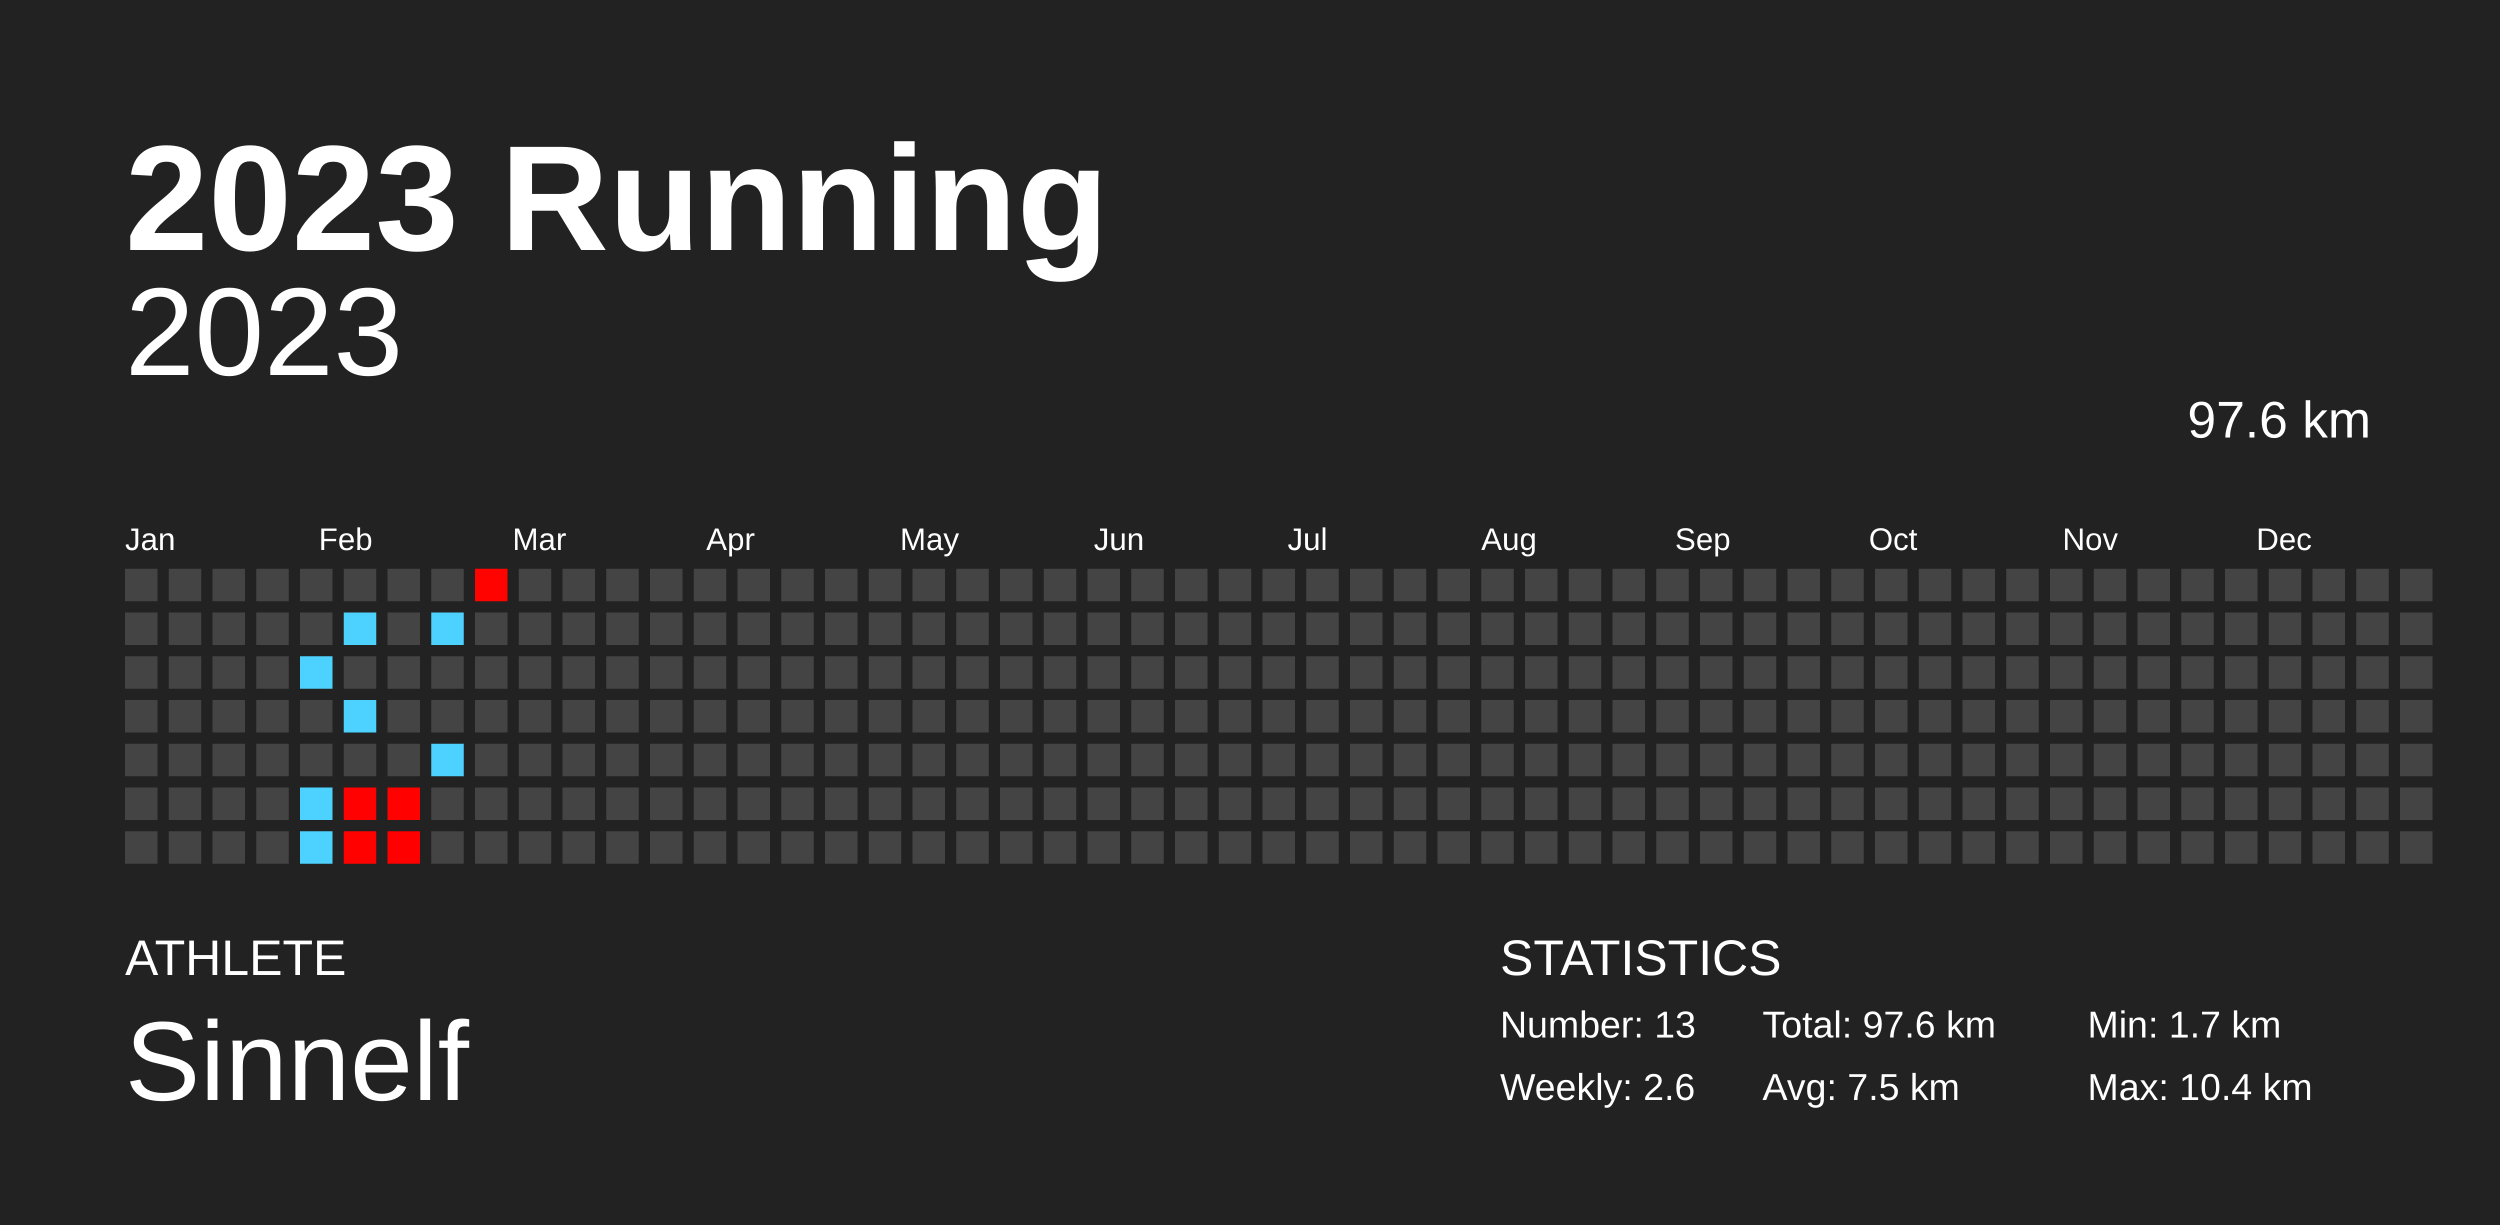
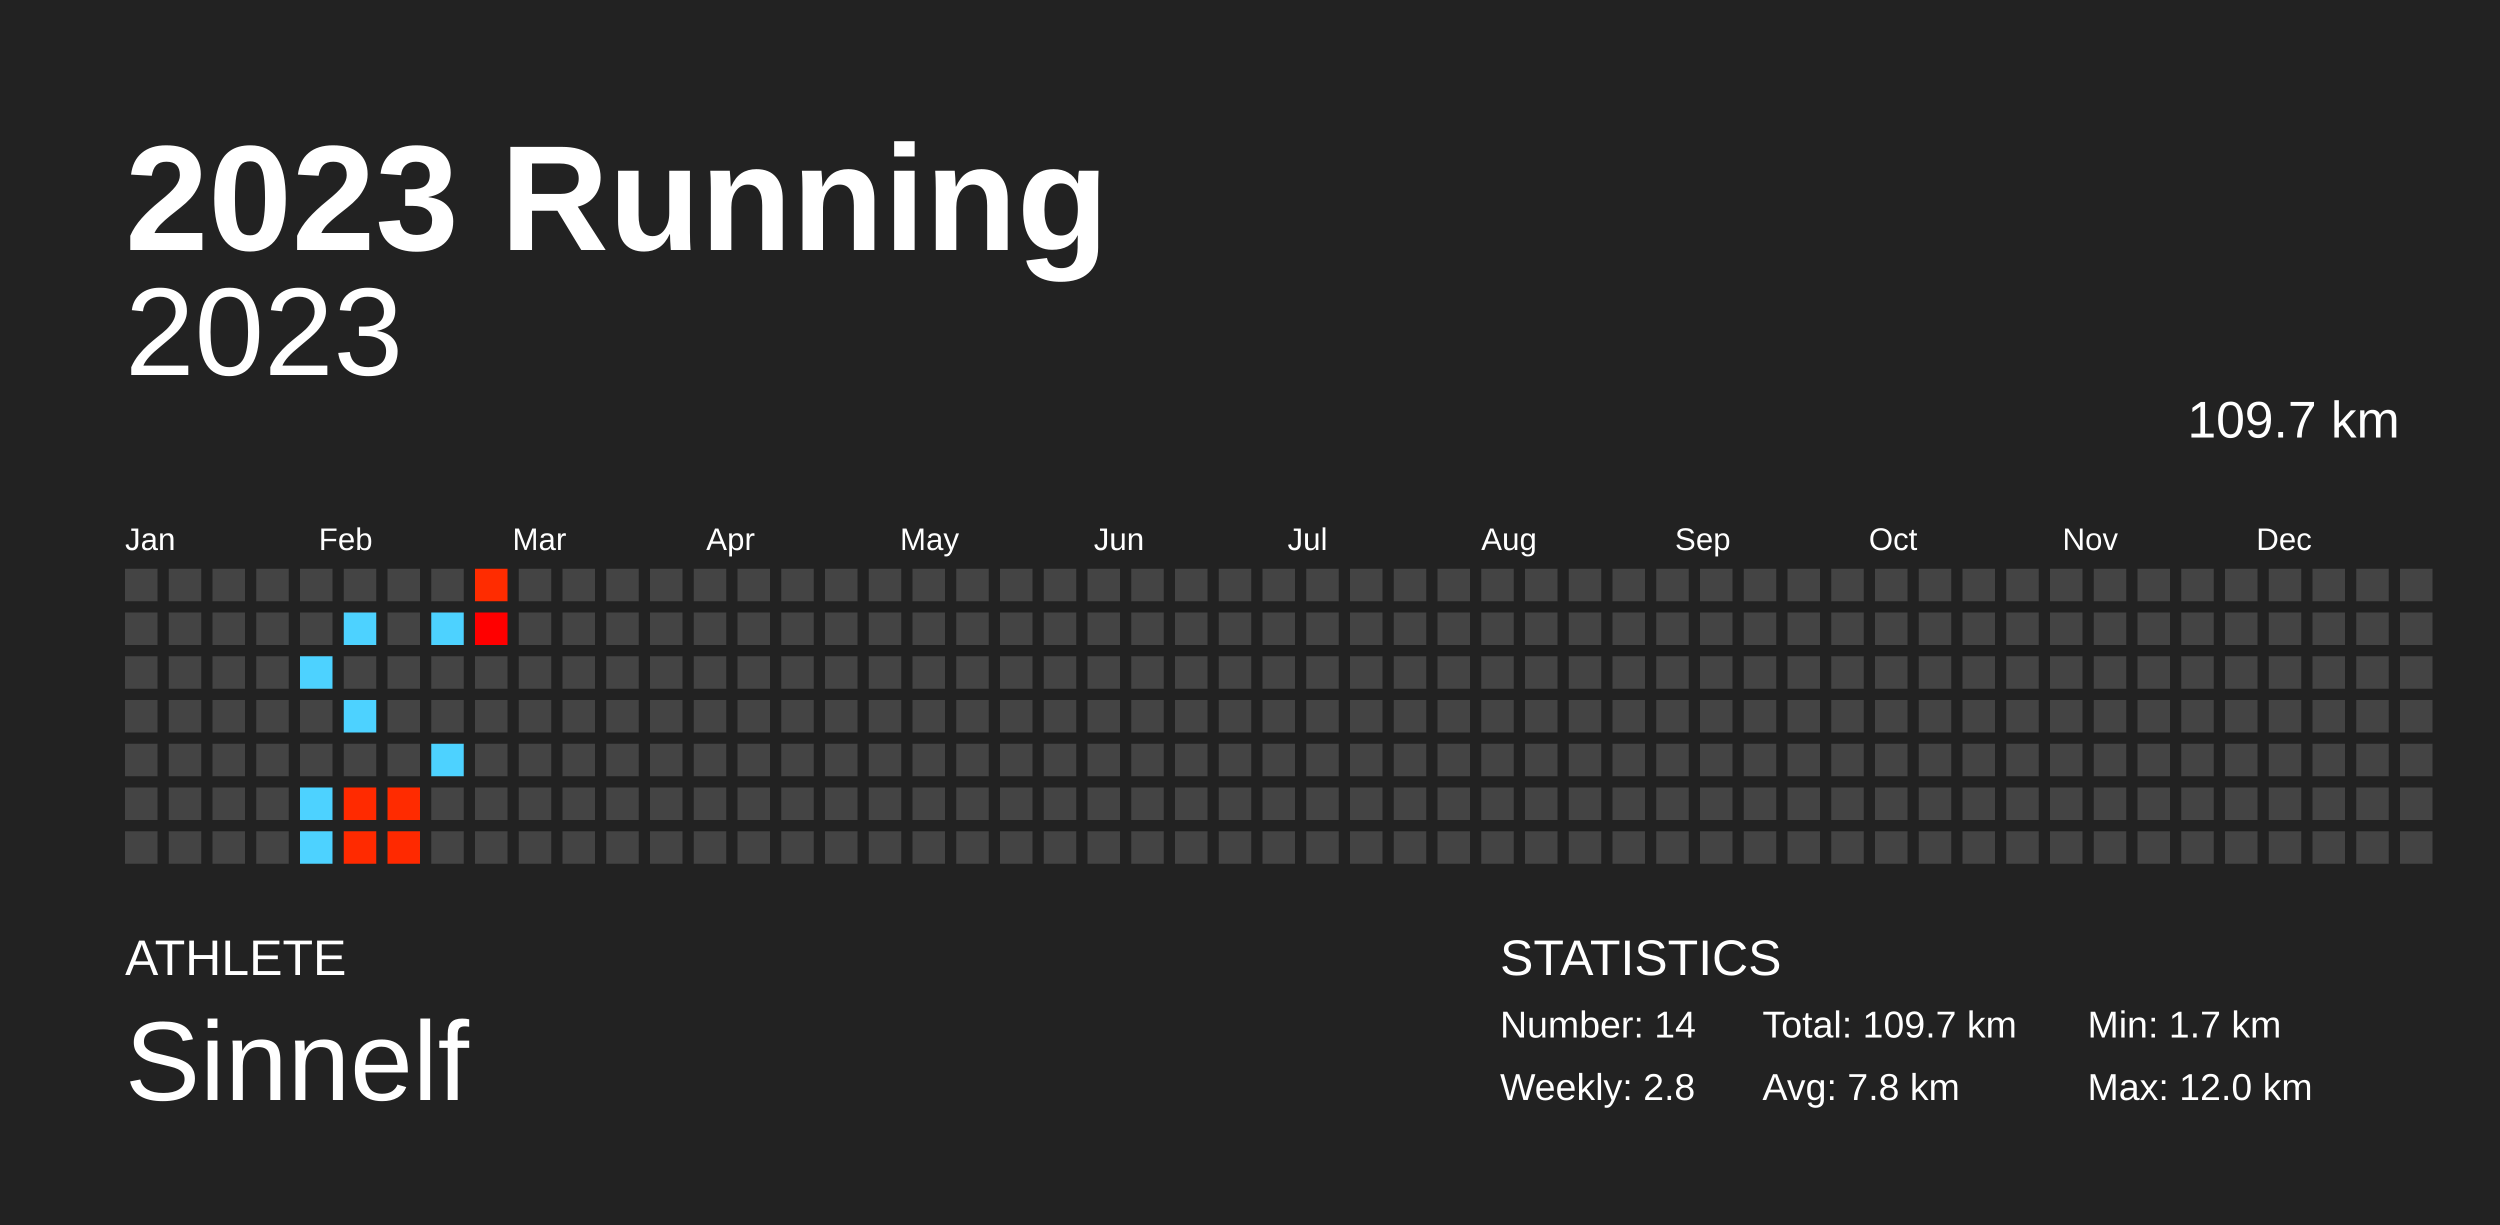
<svg xmlns="http://www.w3.org/2000/svg" baseProfile="full" height="98mm" version="1.1" viewBox="0,0,200,98" width="200mm">
  <defs />
  <rect fill="#222222" height="98" width="200" x="0" y="0" />
  <text fill="#FFFFFF" style="font-size:12px; font-family:Arial; font-weight:bold;" x="10" y="20">2023 Running</text>
  <text fill="#FFFFFF" style="font-size:4px; font-family:Arial" x="10" y="78">ATHLETE</text>
  <text fill="#FFFFFF" style="font-size:9px; font-family:Arial" x="10" y="88">Sinnelf</text>
  <text fill="#FFFFFF" style="font-size:4px; font-family:Arial" x="120" y="78">STATISTICS</text>
-   <text fill="#FFFFFF" style="font-size:3px; font-family:Arial" x="120" y="83">Number: 13</text>
-   <text fill="#FFFFFF" style="font-size:3px; font-family:Arial" x="120" y="88">Weekly: 2.6</text>
-   <text fill="#FFFFFF" style="font-size:3px; font-family:Arial" x="141" y="83">Total: 97.6 km</text>
-   <text fill="#FFFFFF" style="font-size:3px; font-family:Arial" x="141" y="88">Avg: 7.5 km</text>
+   <text fill="#FFFFFF" style="font-size:3px; font-family:Arial" x="120" y="83">Number: 14</text>
+   <text fill="#FFFFFF" style="font-size:3px; font-family:Arial" x="120" y="88">Weekly: 2.8</text>
+   <text fill="#FFFFFF" style="font-size:3px; font-family:Arial" x="141" y="83">Total: 109.7 km</text>
+   <text fill="#FFFFFF" style="font-size:3px; font-family:Arial" x="141" y="88">Avg: 7.8 km</text>
  <text fill="#FFFFFF" style="font-size:3px; font-family:Arial" x="167" y="83">Min: 1.7 km</text>
-   <text fill="#FFFFFF" style="font-size:3px; font-family:Arial" x="167" y="88">Max: 10.4 km</text>
+   <text fill="#FFFFFF" style="font-size:3px; font-family:Arial" x="167" y="88">Max: 12.0 km</text>
  <text alignment-baseline="hanging" fill="#FFFFFF" style="font-size:10.0px; font-family:Arial;" x="10" y="30">2023</text>
-   <text alignment-baseline="hanging" fill="#FFFFFF" style="font-size:4.125px; font-family:Arial;" x="175" y="35">97.6 km</text>
+   <text alignment-baseline="hanging" fill="#FFFFFF" style="font-size:4.125px; font-family:Arial;" x="175" y="35">109.7 km</text>
  <text fill="#FFFFFF" style="font-size:2.5px; font-family:Arial" x="10.0" y="44">Jan</text>
  <text fill="#FFFFFF" style="font-size:2.5px; font-family:Arial" x="25.5" y="44">Feb</text>
  <text fill="#FFFFFF" style="font-size:2.5px; font-family:Arial" x="41.0" y="44">Mar</text>
  <text fill="#FFFFFF" style="font-size:2.5px; font-family:Arial" x="56.5" y="44">Apr</text>
  <text fill="#FFFFFF" style="font-size:2.5px; font-family:Arial" x="72.0" y="44">May</text>
  <text fill="#FFFFFF" style="font-size:2.5px; font-family:Arial" x="87.5" y="44">Jun</text>
  <text fill="#FFFFFF" style="font-size:2.5px; font-family:Arial" x="103.0" y="44">Jul</text>
  <text fill="#FFFFFF" style="font-size:2.5px; font-family:Arial" x="118.5" y="44">Aug</text>
  <text fill="#FFFFFF" style="font-size:2.5px; font-family:Arial" x="134.0" y="44">Sep</text>
  <text fill="#FFFFFF" style="font-size:2.5px; font-family:Arial" x="149.5" y="44">Oct</text>
  <text fill="#FFFFFF" style="font-size:2.5px; font-family:Arial" x="165.0" y="44">Nov</text>
  <text fill="#FFFFFF" style="font-size:2.5px; font-family:Arial" x="180.5" y="44">Dec</text>
  <rect fill="#444444" height="2.6" width="2.6" x="10.0" y="45.5" />
  <rect fill="#444444" height="2.6" width="2.6" x="10.0" y="49.0" />
  <rect fill="#444444" height="2.6" width="2.6" x="10.0" y="52.5" />
  <rect fill="#444444" height="2.6" width="2.6" x="10.0" y="56.0" />
  <rect fill="#444444" height="2.6" width="2.6" x="10.0" y="59.5" />
  <rect fill="#444444" height="2.6" width="2.6" x="10.0" y="63.0" />
  <rect fill="#444444" height="2.6" width="2.6" x="10.0" y="66.5" />
  <rect fill="#444444" height="2.6" width="2.6" x="13.5" y="45.5" />
  <rect fill="#444444" height="2.6" width="2.6" x="13.5" y="49.0" />
  <rect fill="#444444" height="2.6" width="2.6" x="13.5" y="52.5" />
  <rect fill="#444444" height="2.6" width="2.6" x="13.5" y="56.0" />
  <rect fill="#444444" height="2.6" width="2.6" x="13.5" y="59.5" />
  <rect fill="#444444" height="2.6" width="2.6" x="13.5" y="63.0" />
  <rect fill="#444444" height="2.6" width="2.6" x="13.5" y="66.5" />
  <rect fill="#444444" height="2.6" width="2.6" x="17.0" y="45.5" />
  <rect fill="#444444" height="2.6" width="2.6" x="17.0" y="49.0" />
  <rect fill="#444444" height="2.6" width="2.6" x="17.0" y="52.5" />
  <rect fill="#444444" height="2.6" width="2.6" x="17.0" y="56.0" />
  <rect fill="#444444" height="2.6" width="2.6" x="17.0" y="59.5" />
  <rect fill="#444444" height="2.6" width="2.6" x="17.0" y="63.0" />
  <rect fill="#444444" height="2.6" width="2.6" x="17.0" y="66.5" />
  <rect fill="#444444" height="2.6" width="2.6" x="20.5" y="45.5" />
  <rect fill="#444444" height="2.6" width="2.6" x="20.5" y="49.0" />
  <rect fill="#444444" height="2.6" width="2.6" x="20.5" y="52.5" />
  <rect fill="#444444" height="2.6" width="2.6" x="20.5" y="56.0" />
  <rect fill="#444444" height="2.6" width="2.6" x="20.5" y="59.5" />
  <rect fill="#444444" height="2.6" width="2.6" x="20.5" y="63.0" />
  <rect fill="#444444" height="2.6" width="2.6" x="20.5" y="66.5" />
  <rect fill="#444444" height="2.6" width="2.6" x="24.0" y="45.5" />
  <rect fill="#444444" height="2.6" width="2.6" x="24.0" y="49.0" />
  <rect fill="#4dd2ff" height="2.6" width="2.6" x="24.0" y="52.5" />
  <rect fill="#444444" height="2.6" width="2.6" x="24.0" y="56.0" />
  <rect fill="#444444" height="2.6" width="2.6" x="24.0" y="59.5" />
  <rect fill="#4dd2ff" height="2.6" width="2.6" x="24.0" y="63.0" />
  <rect fill="#4dd2ff" height="2.6" width="2.6" x="24.0" y="66.5" />
  <rect fill="#444444" height="2.6" width="2.6" x="27.5" y="45.5" />
  <rect fill="#4dd2ff" height="2.6" width="2.6" x="27.5" y="49.0" />
  <rect fill="#444444" height="2.6" width="2.6" x="27.5" y="52.5" />
  <rect fill="#4dd2ff" height="2.6" width="2.6" x="27.5" y="56.0" />
  <rect fill="#444444" height="2.6" width="2.6" x="27.5" y="59.5" />
-   <rect fill="#ff0100" height="2.6" width="2.6" x="27.5" y="63.0" />
-   <rect fill="#ff0200" height="2.6" width="2.6" x="27.5" y="66.5" />
+   <rect fill="#ff2a00" height="2.6" width="2.6" x="27.5" y="63.0" />
+   <rect fill="#ff2a00" height="2.6" width="2.6" x="27.5" y="66.5" />
  <rect fill="#444444" height="2.6" width="2.6" x="31.0" y="45.5" />
  <rect fill="#444444" height="2.6" width="2.6" x="31.0" y="49.0" />
  <rect fill="#444444" height="2.6" width="2.6" x="31.0" y="52.5" />
  <rect fill="#444444" height="2.6" width="2.6" x="31.0" y="56.0" />
  <rect fill="#444444" height="2.6" width="2.6" x="31.0" y="59.5" />
-   <rect fill="#ff0200" height="2.6" width="2.6" x="31.0" y="63.0" />
-   <rect fill="#ff0000" height="2.6" width="2.6" x="31.0" y="66.5" />
+   <rect fill="#ff2b00" height="2.6" width="2.6" x="31.0" y="63.0" />
+   <rect fill="#ff2900" height="2.6" width="2.6" x="31.0" y="66.5" />
  <rect fill="#444444" height="2.6" width="2.6" x="34.5" y="45.5" />
  <rect fill="#4dd2ff" height="2.6" width="2.6" x="34.5" y="49.0" />
  <rect fill="#444444" height="2.6" width="2.6" x="34.5" y="52.5" />
  <rect fill="#444444" height="2.6" width="2.6" x="34.5" y="56.0" />
  <rect fill="#4dd2ff" height="2.6" width="2.6" x="34.5" y="59.5" />
  <rect fill="#444444" height="2.6" width="2.6" x="34.5" y="63.0" />
  <rect fill="#444444" height="2.6" width="2.6" x="34.5" y="66.5" />
-   <rect fill="#ff0300" height="2.6" width="2.6" x="38.0" y="45.5" />
-   <rect fill="#444444" height="2.6" width="2.6" x="38.0" y="49.0" />
+   <rect fill="#ff2c00" height="2.6" width="2.6" x="38.0" y="45.5" />
+   <rect fill="#ff0000" height="2.6" width="2.6" x="38.0" y="49.0" />
  <rect fill="#444444" height="2.6" width="2.6" x="38.0" y="52.5" />
  <rect fill="#444444" height="2.6" width="2.6" x="38.0" y="56.0" />
  <rect fill="#444444" height="2.6" width="2.6" x="38.0" y="59.5" />
  <rect fill="#444444" height="2.6" width="2.6" x="38.0" y="63.0" />
  <rect fill="#444444" height="2.6" width="2.6" x="38.0" y="66.5" />
  <rect fill="#444444" height="2.6" width="2.6" x="41.5" y="45.5" />
  <rect fill="#444444" height="2.6" width="2.6" x="41.5" y="49.0" />
  <rect fill="#444444" height="2.6" width="2.6" x="41.5" y="52.5" />
  <rect fill="#444444" height="2.6" width="2.6" x="41.5" y="56.0" />
  <rect fill="#444444" height="2.6" width="2.6" x="41.5" y="59.5" />
  <rect fill="#444444" height="2.6" width="2.6" x="41.5" y="63.0" />
  <rect fill="#444444" height="2.6" width="2.6" x="41.5" y="66.5" />
  <rect fill="#444444" height="2.6" width="2.6" x="45.0" y="45.5" />
  <rect fill="#444444" height="2.6" width="2.6" x="45.0" y="49.0" />
  <rect fill="#444444" height="2.6" width="2.6" x="45.0" y="52.5" />
  <rect fill="#444444" height="2.6" width="2.6" x="45.0" y="56.0" />
  <rect fill="#444444" height="2.6" width="2.6" x="45.0" y="59.5" />
  <rect fill="#444444" height="2.6" width="2.6" x="45.0" y="63.0" />
  <rect fill="#444444" height="2.6" width="2.6" x="45.0" y="66.5" />
  <rect fill="#444444" height="2.6" width="2.6" x="48.5" y="45.5" />
  <rect fill="#444444" height="2.6" width="2.6" x="48.5" y="49.0" />
  <rect fill="#444444" height="2.6" width="2.6" x="48.5" y="52.5" />
  <rect fill="#444444" height="2.6" width="2.6" x="48.5" y="56.0" />
  <rect fill="#444444" height="2.6" width="2.6" x="48.5" y="59.5" />
  <rect fill="#444444" height="2.6" width="2.6" x="48.5" y="63.0" />
  <rect fill="#444444" height="2.6" width="2.6" x="48.5" y="66.5" />
  <rect fill="#444444" height="2.6" width="2.6" x="52.0" y="45.5" />
  <rect fill="#444444" height="2.6" width="2.6" x="52.0" y="49.0" />
  <rect fill="#444444" height="2.6" width="2.6" x="52.0" y="52.5" />
  <rect fill="#444444" height="2.6" width="2.6" x="52.0" y="56.0" />
  <rect fill="#444444" height="2.6" width="2.6" x="52.0" y="59.5" />
  <rect fill="#444444" height="2.6" width="2.6" x="52.0" y="63.0" />
  <rect fill="#444444" height="2.6" width="2.6" x="52.0" y="66.5" />
  <rect fill="#444444" height="2.6" width="2.6" x="55.5" y="45.5" />
  <rect fill="#444444" height="2.6" width="2.6" x="55.5" y="49.0" />
  <rect fill="#444444" height="2.6" width="2.6" x="55.5" y="52.5" />
  <rect fill="#444444" height="2.6" width="2.6" x="55.5" y="56.0" />
  <rect fill="#444444" height="2.6" width="2.6" x="55.5" y="59.5" />
  <rect fill="#444444" height="2.6" width="2.6" x="55.5" y="63.0" />
  <rect fill="#444444" height="2.6" width="2.6" x="55.5" y="66.5" />
  <rect fill="#444444" height="2.6" width="2.6" x="59.0" y="45.5" />
  <rect fill="#444444" height="2.6" width="2.6" x="59.0" y="49.0" />
  <rect fill="#444444" height="2.6" width="2.6" x="59.0" y="52.5" />
  <rect fill="#444444" height="2.6" width="2.6" x="59.0" y="56.0" />
  <rect fill="#444444" height="2.6" width="2.6" x="59.0" y="59.5" />
  <rect fill="#444444" height="2.6" width="2.6" x="59.0" y="63.0" />
  <rect fill="#444444" height="2.6" width="2.6" x="59.0" y="66.5" />
  <rect fill="#444444" height="2.6" width="2.6" x="62.5" y="45.5" />
  <rect fill="#444444" height="2.6" width="2.6" x="62.5" y="49.0" />
  <rect fill="#444444" height="2.6" width="2.6" x="62.5" y="52.5" />
  <rect fill="#444444" height="2.6" width="2.6" x="62.5" y="56.0" />
  <rect fill="#444444" height="2.6" width="2.6" x="62.5" y="59.5" />
  <rect fill="#444444" height="2.6" width="2.6" x="62.5" y="63.0" />
  <rect fill="#444444" height="2.6" width="2.6" x="62.5" y="66.5" />
  <rect fill="#444444" height="2.6" width="2.6" x="66.0" y="45.5" />
  <rect fill="#444444" height="2.6" width="2.6" x="66.0" y="49.0" />
  <rect fill="#444444" height="2.6" width="2.6" x="66.0" y="52.5" />
  <rect fill="#444444" height="2.6" width="2.6" x="66.0" y="56.0" />
  <rect fill="#444444" height="2.6" width="2.6" x="66.0" y="59.5" />
  <rect fill="#444444" height="2.6" width="2.6" x="66.0" y="63.0" />
  <rect fill="#444444" height="2.6" width="2.6" x="66.0" y="66.5" />
  <rect fill="#444444" height="2.6" width="2.6" x="69.5" y="45.5" />
  <rect fill="#444444" height="2.6" width="2.6" x="69.5" y="49.0" />
  <rect fill="#444444" height="2.6" width="2.6" x="69.5" y="52.5" />
  <rect fill="#444444" height="2.6" width="2.6" x="69.5" y="56.0" />
  <rect fill="#444444" height="2.6" width="2.6" x="69.5" y="59.5" />
  <rect fill="#444444" height="2.6" width="2.6" x="69.5" y="63.0" />
  <rect fill="#444444" height="2.6" width="2.6" x="69.5" y="66.5" />
  <rect fill="#444444" height="2.6" width="2.6" x="73.0" y="45.5" />
  <rect fill="#444444" height="2.6" width="2.6" x="73.0" y="49.0" />
  <rect fill="#444444" height="2.6" width="2.6" x="73.0" y="52.5" />
  <rect fill="#444444" height="2.6" width="2.6" x="73.0" y="56.0" />
  <rect fill="#444444" height="2.6" width="2.6" x="73.0" y="59.5" />
  <rect fill="#444444" height="2.6" width="2.6" x="73.0" y="63.0" />
  <rect fill="#444444" height="2.6" width="2.6" x="73.0" y="66.5" />
  <rect fill="#444444" height="2.6" width="2.6" x="76.5" y="45.5" />
  <rect fill="#444444" height="2.6" width="2.6" x="76.5" y="49.0" />
  <rect fill="#444444" height="2.6" width="2.6" x="76.5" y="52.5" />
  <rect fill="#444444" height="2.6" width="2.6" x="76.5" y="56.0" />
  <rect fill="#444444" height="2.6" width="2.6" x="76.5" y="59.5" />
  <rect fill="#444444" height="2.6" width="2.6" x="76.5" y="63.0" />
  <rect fill="#444444" height="2.6" width="2.6" x="76.5" y="66.5" />
  <rect fill="#444444" height="2.6" width="2.6" x="80.0" y="45.5" />
  <rect fill="#444444" height="2.6" width="2.6" x="80.0" y="49.0" />
  <rect fill="#444444" height="2.6" width="2.6" x="80.0" y="52.5" />
  <rect fill="#444444" height="2.6" width="2.6" x="80.0" y="56.0" />
  <rect fill="#444444" height="2.6" width="2.6" x="80.0" y="59.5" />
  <rect fill="#444444" height="2.6" width="2.6" x="80.0" y="63.0" />
  <rect fill="#444444" height="2.6" width="2.6" x="80.0" y="66.5" />
  <rect fill="#444444" height="2.6" width="2.6" x="83.5" y="45.5" />
  <rect fill="#444444" height="2.6" width="2.6" x="83.5" y="49.0" />
  <rect fill="#444444" height="2.6" width="2.6" x="83.5" y="52.5" />
  <rect fill="#444444" height="2.6" width="2.6" x="83.5" y="56.0" />
  <rect fill="#444444" height="2.6" width="2.6" x="83.5" y="59.5" />
  <rect fill="#444444" height="2.6" width="2.6" x="83.5" y="63.0" />
  <rect fill="#444444" height="2.6" width="2.6" x="83.5" y="66.5" />
  <rect fill="#444444" height="2.6" width="2.6" x="87.0" y="45.5" />
  <rect fill="#444444" height="2.6" width="2.6" x="87.0" y="49.0" />
  <rect fill="#444444" height="2.6" width="2.6" x="87.0" y="52.5" />
  <rect fill="#444444" height="2.6" width="2.6" x="87.0" y="56.0" />
  <rect fill="#444444" height="2.6" width="2.6" x="87.0" y="59.5" />
  <rect fill="#444444" height="2.6" width="2.6" x="87.0" y="63.0" />
  <rect fill="#444444" height="2.6" width="2.6" x="87.0" y="66.5" />
  <rect fill="#444444" height="2.6" width="2.6" x="90.5" y="45.5" />
  <rect fill="#444444" height="2.6" width="2.6" x="90.5" y="49.0" />
  <rect fill="#444444" height="2.6" width="2.6" x="90.5" y="52.5" />
  <rect fill="#444444" height="2.6" width="2.6" x="90.5" y="56.0" />
  <rect fill="#444444" height="2.6" width="2.6" x="90.5" y="59.5" />
  <rect fill="#444444" height="2.6" width="2.6" x="90.5" y="63.0" />
  <rect fill="#444444" height="2.6" width="2.6" x="90.5" y="66.5" />
  <rect fill="#444444" height="2.6" width="2.6" x="94.0" y="45.5" />
  <rect fill="#444444" height="2.6" width="2.6" x="94.0" y="49.0" />
  <rect fill="#444444" height="2.6" width="2.6" x="94.0" y="52.5" />
  <rect fill="#444444" height="2.6" width="2.6" x="94.0" y="56.0" />
  <rect fill="#444444" height="2.6" width="2.6" x="94.0" y="59.5" />
  <rect fill="#444444" height="2.6" width="2.6" x="94.0" y="63.0" />
  <rect fill="#444444" height="2.6" width="2.6" x="94.0" y="66.5" />
  <rect fill="#444444" height="2.6" width="2.6" x="97.5" y="45.5" />
  <rect fill="#444444" height="2.6" width="2.6" x="97.5" y="49.0" />
  <rect fill="#444444" height="2.6" width="2.6" x="97.5" y="52.5" />
  <rect fill="#444444" height="2.6" width="2.6" x="97.5" y="56.0" />
  <rect fill="#444444" height="2.6" width="2.6" x="97.5" y="59.5" />
  <rect fill="#444444" height="2.6" width="2.6" x="97.5" y="63.0" />
  <rect fill="#444444" height="2.6" width="2.6" x="97.5" y="66.5" />
  <rect fill="#444444" height="2.6" width="2.6" x="101.0" y="45.5" />
  <rect fill="#444444" height="2.6" width="2.6" x="101.0" y="49.0" />
  <rect fill="#444444" height="2.6" width="2.6" x="101.0" y="52.5" />
  <rect fill="#444444" height="2.6" width="2.6" x="101.0" y="56.0" />
  <rect fill="#444444" height="2.6" width="2.6" x="101.0" y="59.5" />
  <rect fill="#444444" height="2.6" width="2.6" x="101.0" y="63.0" />
  <rect fill="#444444" height="2.6" width="2.6" x="101.0" y="66.5" />
  <rect fill="#444444" height="2.6" width="2.6" x="104.5" y="45.5" />
  <rect fill="#444444" height="2.6" width="2.6" x="104.5" y="49.0" />
  <rect fill="#444444" height="2.6" width="2.6" x="104.5" y="52.5" />
  <rect fill="#444444" height="2.6" width="2.6" x="104.5" y="56.0" />
  <rect fill="#444444" height="2.6" width="2.6" x="104.5" y="59.5" />
  <rect fill="#444444" height="2.6" width="2.6" x="104.5" y="63.0" />
  <rect fill="#444444" height="2.6" width="2.6" x="104.5" y="66.5" />
  <rect fill="#444444" height="2.6" width="2.6" x="108.0" y="45.5" />
  <rect fill="#444444" height="2.6" width="2.6" x="108.0" y="49.0" />
  <rect fill="#444444" height="2.6" width="2.6" x="108.0" y="52.5" />
  <rect fill="#444444" height="2.6" width="2.6" x="108.0" y="56.0" />
  <rect fill="#444444" height="2.6" width="2.6" x="108.0" y="59.5" />
  <rect fill="#444444" height="2.6" width="2.6" x="108.0" y="63.0" />
  <rect fill="#444444" height="2.6" width="2.6" x="108.0" y="66.5" />
  <rect fill="#444444" height="2.6" width="2.6" x="111.5" y="45.5" />
  <rect fill="#444444" height="2.6" width="2.6" x="111.5" y="49.0" />
  <rect fill="#444444" height="2.6" width="2.6" x="111.5" y="52.5" />
  <rect fill="#444444" height="2.6" width="2.6" x="111.5" y="56.0" />
  <rect fill="#444444" height="2.6" width="2.6" x="111.5" y="59.5" />
  <rect fill="#444444" height="2.6" width="2.6" x="111.5" y="63.0" />
  <rect fill="#444444" height="2.6" width="2.6" x="111.5" y="66.5" />
  <rect fill="#444444" height="2.6" width="2.6" x="115.0" y="45.5" />
  <rect fill="#444444" height="2.6" width="2.6" x="115.0" y="49.0" />
  <rect fill="#444444" height="2.6" width="2.6" x="115.0" y="52.5" />
  <rect fill="#444444" height="2.6" width="2.6" x="115.0" y="56.0" />
  <rect fill="#444444" height="2.6" width="2.6" x="115.0" y="59.5" />
  <rect fill="#444444" height="2.6" width="2.6" x="115.0" y="63.0" />
  <rect fill="#444444" height="2.6" width="2.6" x="115.0" y="66.5" />
  <rect fill="#444444" height="2.6" width="2.6" x="118.5" y="45.5" />
  <rect fill="#444444" height="2.6" width="2.6" x="118.5" y="49.0" />
  <rect fill="#444444" height="2.6" width="2.6" x="118.5" y="52.5" />
  <rect fill="#444444" height="2.6" width="2.6" x="118.5" y="56.0" />
  <rect fill="#444444" height="2.6" width="2.6" x="118.5" y="59.5" />
  <rect fill="#444444" height="2.6" width="2.6" x="118.5" y="63.0" />
  <rect fill="#444444" height="2.6" width="2.6" x="118.5" y="66.5" />
  <rect fill="#444444" height="2.6" width="2.6" x="122.0" y="45.5" />
  <rect fill="#444444" height="2.6" width="2.6" x="122.0" y="49.0" />
  <rect fill="#444444" height="2.6" width="2.6" x="122.0" y="52.5" />
  <rect fill="#444444" height="2.6" width="2.6" x="122.0" y="56.0" />
  <rect fill="#444444" height="2.6" width="2.6" x="122.0" y="59.5" />
  <rect fill="#444444" height="2.6" width="2.6" x="122.0" y="63.0" />
  <rect fill="#444444" height="2.6" width="2.6" x="122.0" y="66.5" />
  <rect fill="#444444" height="2.6" width="2.6" x="125.5" y="45.5" />
  <rect fill="#444444" height="2.6" width="2.6" x="125.5" y="49.0" />
  <rect fill="#444444" height="2.6" width="2.6" x="125.5" y="52.5" />
  <rect fill="#444444" height="2.6" width="2.6" x="125.5" y="56.0" />
  <rect fill="#444444" height="2.6" width="2.6" x="125.5" y="59.5" />
  <rect fill="#444444" height="2.6" width="2.6" x="125.5" y="63.0" />
  <rect fill="#444444" height="2.6" width="2.6" x="125.5" y="66.5" />
  <rect fill="#444444" height="2.6" width="2.6" x="129.0" y="45.5" />
  <rect fill="#444444" height="2.6" width="2.6" x="129.0" y="49.0" />
  <rect fill="#444444" height="2.6" width="2.6" x="129.0" y="52.5" />
  <rect fill="#444444" height="2.6" width="2.6" x="129.0" y="56.0" />
  <rect fill="#444444" height="2.6" width="2.6" x="129.0" y="59.5" />
  <rect fill="#444444" height="2.6" width="2.6" x="129.0" y="63.0" />
  <rect fill="#444444" height="2.6" width="2.6" x="129.0" y="66.5" />
  <rect fill="#444444" height="2.6" width="2.6" x="132.5" y="45.5" />
  <rect fill="#444444" height="2.6" width="2.6" x="132.5" y="49.0" />
  <rect fill="#444444" height="2.6" width="2.6" x="132.5" y="52.5" />
  <rect fill="#444444" height="2.6" width="2.6" x="132.5" y="56.0" />
  <rect fill="#444444" height="2.6" width="2.6" x="132.5" y="59.5" />
  <rect fill="#444444" height="2.6" width="2.6" x="132.5" y="63.0" />
  <rect fill="#444444" height="2.6" width="2.6" x="132.5" y="66.5" />
  <rect fill="#444444" height="2.6" width="2.6" x="136.0" y="45.5" />
  <rect fill="#444444" height="2.6" width="2.6" x="136.0" y="49.0" />
  <rect fill="#444444" height="2.6" width="2.6" x="136.0" y="52.5" />
  <rect fill="#444444" height="2.6" width="2.6" x="136.0" y="56.0" />
  <rect fill="#444444" height="2.6" width="2.6" x="136.0" y="59.5" />
  <rect fill="#444444" height="2.6" width="2.6" x="136.0" y="63.0" />
  <rect fill="#444444" height="2.6" width="2.6" x="136.0" y="66.5" />
  <rect fill="#444444" height="2.6" width="2.6" x="139.5" y="45.5" />
  <rect fill="#444444" height="2.6" width="2.6" x="139.5" y="49.0" />
  <rect fill="#444444" height="2.6" width="2.6" x="139.5" y="52.5" />
  <rect fill="#444444" height="2.6" width="2.6" x="139.5" y="56.0" />
  <rect fill="#444444" height="2.6" width="2.6" x="139.5" y="59.5" />
  <rect fill="#444444" height="2.6" width="2.6" x="139.5" y="63.0" />
  <rect fill="#444444" height="2.6" width="2.6" x="139.5" y="66.5" />
  <rect fill="#444444" height="2.6" width="2.6" x="143.0" y="45.5" />
  <rect fill="#444444" height="2.6" width="2.6" x="143.0" y="49.0" />
  <rect fill="#444444" height="2.6" width="2.6" x="143.0" y="52.5" />
  <rect fill="#444444" height="2.6" width="2.6" x="143.0" y="56.0" />
  <rect fill="#444444" height="2.6" width="2.6" x="143.0" y="59.5" />
  <rect fill="#444444" height="2.6" width="2.6" x="143.0" y="63.0" />
  <rect fill="#444444" height="2.6" width="2.6" x="143.0" y="66.5" />
  <rect fill="#444444" height="2.6" width="2.6" x="146.5" y="45.5" />
  <rect fill="#444444" height="2.6" width="2.6" x="146.5" y="49.0" />
  <rect fill="#444444" height="2.6" width="2.6" x="146.5" y="52.5" />
  <rect fill="#444444" height="2.6" width="2.6" x="146.5" y="56.0" />
  <rect fill="#444444" height="2.6" width="2.6" x="146.5" y="59.5" />
  <rect fill="#444444" height="2.6" width="2.6" x="146.5" y="63.0" />
  <rect fill="#444444" height="2.6" width="2.6" x="146.5" y="66.5" />
  <rect fill="#444444" height="2.6" width="2.6" x="150.0" y="45.5" />
  <rect fill="#444444" height="2.6" width="2.6" x="150.0" y="49.0" />
  <rect fill="#444444" height="2.6" width="2.6" x="150.0" y="52.5" />
  <rect fill="#444444" height="2.6" width="2.6" x="150.0" y="56.0" />
  <rect fill="#444444" height="2.6" width="2.6" x="150.0" y="59.5" />
  <rect fill="#444444" height="2.6" width="2.6" x="150.0" y="63.0" />
  <rect fill="#444444" height="2.6" width="2.6" x="150.0" y="66.5" />
  <rect fill="#444444" height="2.6" width="2.6" x="153.5" y="45.5" />
  <rect fill="#444444" height="2.6" width="2.6" x="153.5" y="49.0" />
  <rect fill="#444444" height="2.6" width="2.6" x="153.5" y="52.5" />
  <rect fill="#444444" height="2.6" width="2.6" x="153.5" y="56.0" />
  <rect fill="#444444" height="2.6" width="2.6" x="153.5" y="59.5" />
  <rect fill="#444444" height="2.6" width="2.6" x="153.5" y="63.0" />
  <rect fill="#444444" height="2.6" width="2.6" x="153.5" y="66.5" />
  <rect fill="#444444" height="2.6" width="2.6" x="157.0" y="45.5" />
  <rect fill="#444444" height="2.6" width="2.6" x="157.0" y="49.0" />
  <rect fill="#444444" height="2.6" width="2.6" x="157.0" y="52.5" />
  <rect fill="#444444" height="2.6" width="2.6" x="157.0" y="56.0" />
  <rect fill="#444444" height="2.6" width="2.6" x="157.0" y="59.5" />
  <rect fill="#444444" height="2.6" width="2.6" x="157.0" y="63.0" />
  <rect fill="#444444" height="2.6" width="2.6" x="157.0" y="66.5" />
  <rect fill="#444444" height="2.6" width="2.6" x="160.5" y="45.5" />
  <rect fill="#444444" height="2.6" width="2.6" x="160.5" y="49.0" />
  <rect fill="#444444" height="2.6" width="2.6" x="160.5" y="52.5" />
  <rect fill="#444444" height="2.6" width="2.6" x="160.5" y="56.0" />
  <rect fill="#444444" height="2.6" width="2.6" x="160.5" y="59.5" />
  <rect fill="#444444" height="2.6" width="2.6" x="160.5" y="63.0" />
  <rect fill="#444444" height="2.6" width="2.6" x="160.5" y="66.5" />
  <rect fill="#444444" height="2.6" width="2.6" x="164.0" y="45.5" />
  <rect fill="#444444" height="2.6" width="2.6" x="164.0" y="49.0" />
  <rect fill="#444444" height="2.6" width="2.6" x="164.0" y="52.5" />
  <rect fill="#444444" height="2.6" width="2.6" x="164.0" y="56.0" />
  <rect fill="#444444" height="2.6" width="2.6" x="164.0" y="59.5" />
  <rect fill="#444444" height="2.6" width="2.6" x="164.0" y="63.0" />
  <rect fill="#444444" height="2.6" width="2.6" x="164.0" y="66.5" />
  <rect fill="#444444" height="2.6" width="2.6" x="167.5" y="45.5" />
  <rect fill="#444444" height="2.6" width="2.6" x="167.5" y="49.0" />
  <rect fill="#444444" height="2.6" width="2.6" x="167.5" y="52.5" />
  <rect fill="#444444" height="2.6" width="2.6" x="167.5" y="56.0" />
  <rect fill="#444444" height="2.6" width="2.6" x="167.5" y="59.5" />
  <rect fill="#444444" height="2.6" width="2.6" x="167.5" y="63.0" />
  <rect fill="#444444" height="2.6" width="2.6" x="167.5" y="66.5" />
  <rect fill="#444444" height="2.6" width="2.6" x="171.0" y="45.5" />
  <rect fill="#444444" height="2.6" width="2.6" x="171.0" y="49.0" />
  <rect fill="#444444" height="2.6" width="2.6" x="171.0" y="52.5" />
  <rect fill="#444444" height="2.6" width="2.6" x="171.0" y="56.0" />
  <rect fill="#444444" height="2.6" width="2.6" x="171.0" y="59.5" />
  <rect fill="#444444" height="2.6" width="2.6" x="171.0" y="63.0" />
  <rect fill="#444444" height="2.6" width="2.6" x="171.0" y="66.5" />
  <rect fill="#444444" height="2.6" width="2.6" x="174.5" y="45.5" />
  <rect fill="#444444" height="2.6" width="2.6" x="174.5" y="49.0" />
  <rect fill="#444444" height="2.6" width="2.6" x="174.5" y="52.5" />
  <rect fill="#444444" height="2.6" width="2.6" x="174.5" y="56.0" />
  <rect fill="#444444" height="2.6" width="2.6" x="174.5" y="59.5" />
  <rect fill="#444444" height="2.6" width="2.6" x="174.5" y="63.0" />
  <rect fill="#444444" height="2.6" width="2.6" x="174.5" y="66.5" />
  <rect fill="#444444" height="2.6" width="2.6" x="178.0" y="45.5" />
  <rect fill="#444444" height="2.6" width="2.6" x="178.0" y="49.0" />
  <rect fill="#444444" height="2.6" width="2.6" x="178.0" y="52.5" />
  <rect fill="#444444" height="2.6" width="2.6" x="178.0" y="56.0" />
  <rect fill="#444444" height="2.6" width="2.6" x="178.0" y="59.5" />
  <rect fill="#444444" height="2.6" width="2.6" x="178.0" y="63.0" />
  <rect fill="#444444" height="2.6" width="2.6" x="178.0" y="66.5" />
  <rect fill="#444444" height="2.6" width="2.6" x="181.5" y="45.5" />
  <rect fill="#444444" height="2.6" width="2.6" x="181.5" y="49.0" />
  <rect fill="#444444" height="2.6" width="2.6" x="181.5" y="52.5" />
  <rect fill="#444444" height="2.6" width="2.6" x="181.5" y="56.0" />
  <rect fill="#444444" height="2.6" width="2.6" x="181.5" y="59.5" />
  <rect fill="#444444" height="2.6" width="2.6" x="181.5" y="63.0" />
  <rect fill="#444444" height="2.6" width="2.6" x="181.5" y="66.5" />
  <rect fill="#444444" height="2.6" width="2.6" x="185.0" y="45.5" />
  <rect fill="#444444" height="2.6" width="2.6" x="185.0" y="49.0" />
  <rect fill="#444444" height="2.6" width="2.6" x="185.0" y="52.5" />
  <rect fill="#444444" height="2.6" width="2.6" x="185.0" y="56.0" />
  <rect fill="#444444" height="2.6" width="2.6" x="185.0" y="59.5" />
  <rect fill="#444444" height="2.6" width="2.6" x="185.0" y="63.0" />
  <rect fill="#444444" height="2.6" width="2.6" x="185.0" y="66.5" />
  <rect fill="#444444" height="2.6" width="2.6" x="188.5" y="45.5" />
  <rect fill="#444444" height="2.6" width="2.6" x="188.5" y="49.0" />
  <rect fill="#444444" height="2.6" width="2.6" x="188.5" y="52.5" />
  <rect fill="#444444" height="2.6" width="2.6" x="188.5" y="56.0" />
  <rect fill="#444444" height="2.6" width="2.6" x="188.5" y="59.5" />
  <rect fill="#444444" height="2.6" width="2.6" x="188.5" y="63.0" />
  <rect fill="#444444" height="2.6" width="2.6" x="188.5" y="66.5" />
  <rect fill="#444444" height="2.6" width="2.6" x="192.0" y="45.5" />
  <rect fill="#444444" height="2.6" width="2.6" x="192.0" y="49.0" />
  <rect fill="#444444" height="2.6" width="2.6" x="192.0" y="52.5" />
  <rect fill="#444444" height="2.6" width="2.6" x="192.0" y="56.0" />
  <rect fill="#444444" height="2.6" width="2.6" x="192.0" y="59.5" />
  <rect fill="#444444" height="2.6" width="2.6" x="192.0" y="63.0" />
  <rect fill="#444444" height="2.6" width="2.6" x="192.0" y="66.5" />
</svg>
